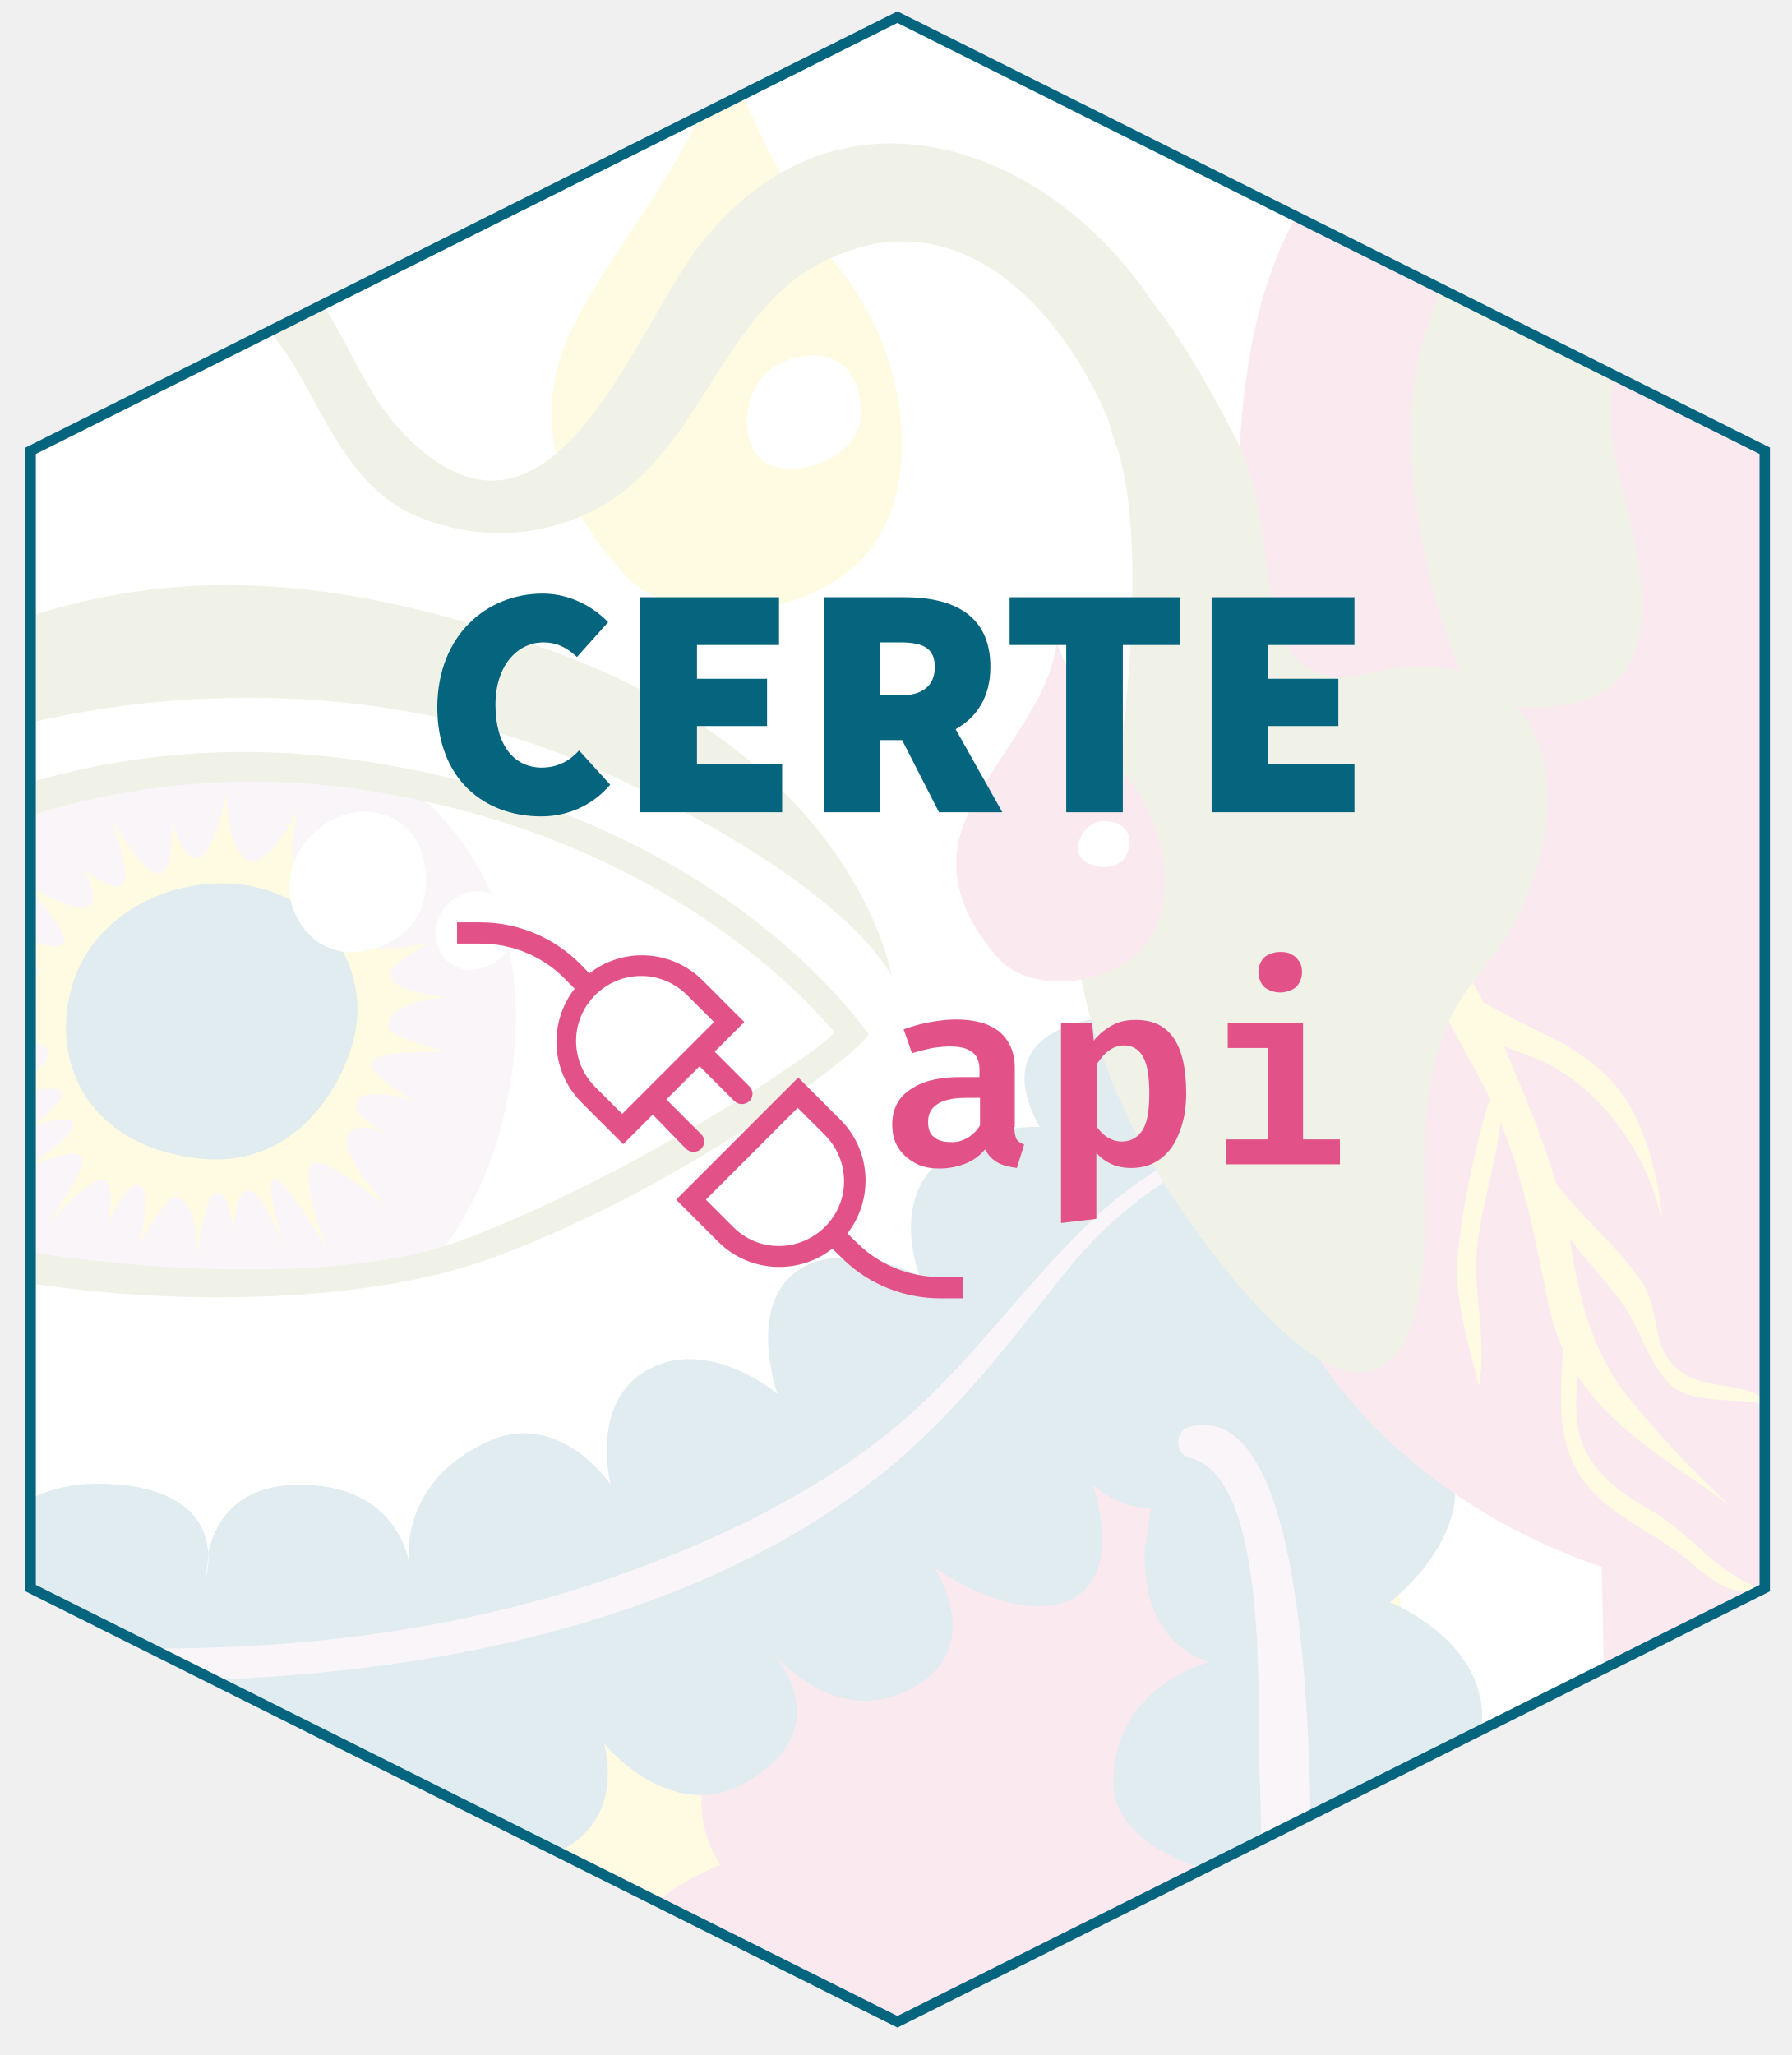
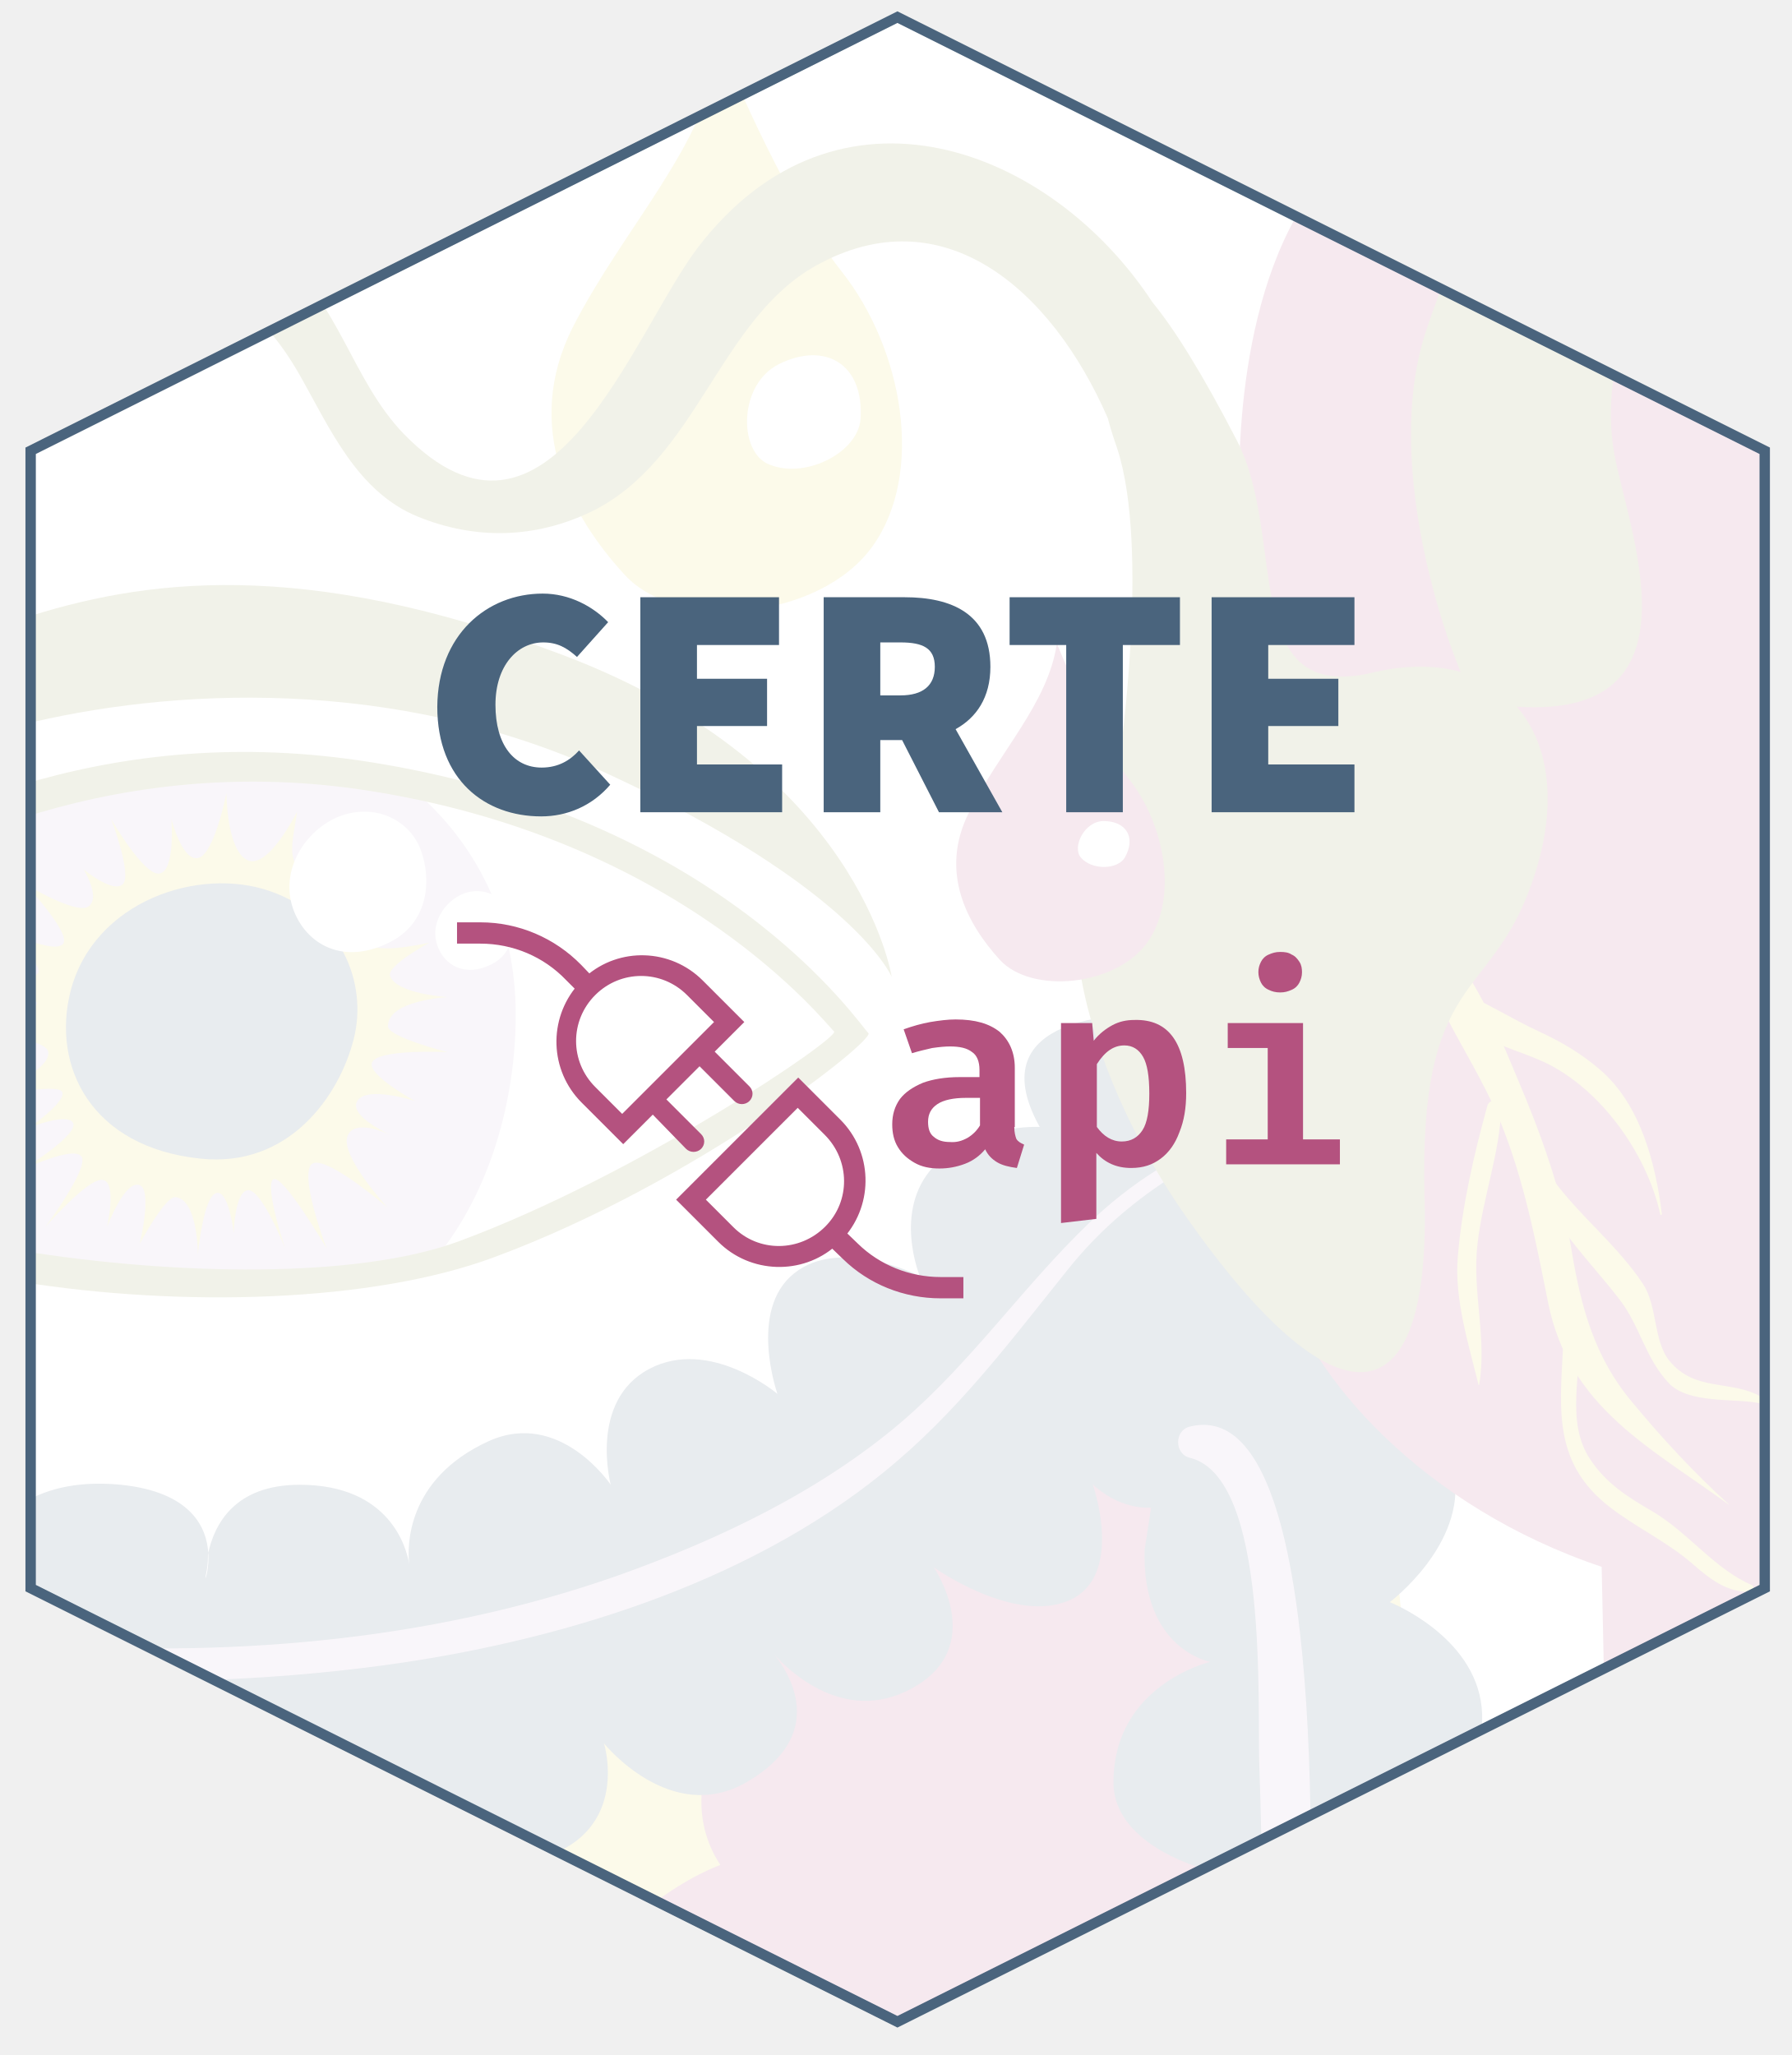
<svg xmlns="http://www.w3.org/2000/svg" xmlns:xlink="http://www.w3.org/1999/xlink" version="1.1" id="Layer_1" x="0px" y="0px" viewBox="0 0 345 395.7" style="enable-background:new 0 0 345 395.7;" xml:space="preserve">
  <style type="text/css">
	.st0{fill:#FFFFFF;}
	.st1{clip-path:url(#SVGID_4_);}
- 	.st2{clip-path:url(#SVGID_6_);fill:#E25289;}
- 	.st3{clip-path:url(#SVGID_8_);fill:#E25289;}
- 	.st4{clip-path:url(#SVGID_10_);fill:#FCE31B;}
- 	.st5{clip-path:url(#SVGID_12_);fill:#E25289;}
- 	.st6{clip-path:url(#SVGID_14_);fill:#05647E;}
- 	.st7{clip-path:url(#SVGID_16_);fill:#05647E;}
- 	.st8{clip-path:url(#SVGID_18_);fill:#D5B1D3;}
- 	.st9{clip-path:url(#SVGID_20_);fill:#FCE31B;}
- 	.st10{clip-path:url(#SVGID_22_);fill:#E25289;}
- 	.st11{clip-path:url(#SVGID_24_);fill:#FCE31B;}
+ 	.st2{clip-path:url(#SVGID_6_);fill:#B4527F;}
+ 	.st3{clip-path:url(#SVGID_8_);fill:#B4527F;}
+ 	.st4{clip-path:url(#SVGID_10_);fill:#E4D559;}
+ 	.st5{clip-path:url(#SVGID_12_);fill:#B4527F;}
+ 	.st6{clip-path:url(#SVGID_14_);fill:#4A647D;}
+ 	.st7{clip-path:url(#SVGID_16_);fill:#4A647D;}
+ 	.st8{clip-path:url(#SVGID_18_);fill:#CEB9D6;}
+ 	.st9{clip-path:url(#SVGID_20_);fill:#E4D559;}
+ 	.st10{clip-path:url(#SVGID_22_);fill:#B4527F;}
+ 	.st11{clip-path:url(#SVGID_24_);fill:#E4D559;}
	.st12{clip-path:url(#SVGID_26_);fill:#FFFFFF;}
- 	.st13{clip-path:url(#SVGID_28_);fill:#05647E;}
+ 	.st13{clip-path:url(#SVGID_28_);fill:#4A647D;}
	.st14{clip-path:url(#SVGID_30_);fill:#FFFFFF;}
	.st15{clip-path:url(#SVGID_32_);fill:#FFFFFF;}
- 	.st16{clip-path:url(#SVGID_34_);fill:#FCE31B;}
- 	.st17{clip-path:url(#SVGID_36_);fill:#FCE31B;}
- 	.st18{clip-path:url(#SVGID_38_);fill:#FCE31B;}
- 	.st19{clip-path:url(#SVGID_40_);fill:#FCE31B;}
- 	.st20{clip-path:url(#SVGID_42_);fill:#FCE31B;}
- 	.st21{clip-path:url(#SVGID_44_);fill:#849741;}
- 	.st22{clip-path:url(#SVGID_46_);fill:#849741;}
- 	.st23{clip-path:url(#SVGID_48_);fill:#849741;}
- 	.st24{clip-path:url(#SVGID_50_);fill:#05647E;}
- 	.st25{clip-path:url(#SVGID_52_);fill:#05647E;}
- 	.st26{clip-path:url(#SVGID_54_);fill:#05647E;}
- 	.st27{clip-path:url(#SVGID_56_);fill:#D5B1D3;}
- 	.st28{clip-path:url(#SVGID_58_);fill:#D5B1D3;}
- 	.st29{clip-path:url(#SVGID_60_);fill:#849741;}
- 	.st30{clip-path:url(#SVGID_62_);fill:#E25289;}
+ 	.st16{clip-path:url(#SVGID_34_);fill:#E4D559;}
+ 	.st17{clip-path:url(#SVGID_36_);fill:#E4D559;}
+ 	.st18{clip-path:url(#SVGID_38_);fill:#E4D559;}
+ 	.st19{clip-path:url(#SVGID_40_);fill:#E4D559;}
+ 	.st20{clip-path:url(#SVGID_42_);fill:#E4D559;}
+ 	.st21{clip-path:url(#SVGID_44_);fill:#93984C;}
+ 	.st22{clip-path:url(#SVGID_46_);fill:#93984C;}
+ 	.st23{clip-path:url(#SVGID_48_);fill:#93984C;}
+ 	.st24{clip-path:url(#SVGID_50_);fill:#4A647D;}
+ 	.st25{clip-path:url(#SVGID_52_);fill:#4A647D;}
+ 	.st26{clip-path:url(#SVGID_54_);fill:#4A647D;}
+ 	.st27{clip-path:url(#SVGID_56_);fill:#CEB9D6;}
+ 	.st28{clip-path:url(#SVGID_58_);fill:#CEB9D6;}
+ 	.st29{clip-path:url(#SVGID_60_);fill:#93984C;}
+ 	.st30{clip-path:url(#SVGID_62_);fill:#B4527F;}
	.st31{clip-path:url(#SVGID_64_);fill:#FFFFFF;}
	.st32{display:none;}
	.st33{display:inline;}
	.st34{display:none;opacity:0.9;clip-path:url(#SVGID_66_);fill:#FFFFFF;enable-background:new    ;}
	.st35{opacity:0.875;clip-path:url(#SVGID_68_);fill:#FFFFFF;enable-background:new    ;}
- 	.st36{fill:none;stroke:#05647E;stroke-width:2;stroke-miterlimit:10;}
- 	.st37{fill:#05647E;}
- 	.st38{fill-rule:evenodd;clip-rule:evenodd;fill:#E25289;stroke:#E25289;stroke-width:2;stroke-miterlimit:10;}
- 	.st39{fill:#E25289;}
+ 	.st36{fill:none;stroke:#4A647D;stroke-width:2;stroke-miterlimit:10;}
+ 	.st37{fill:#4A647D;}
+ 	.st38{fill-rule:evenodd;clip-rule:evenodd;fill:#B4527F;stroke:#B4527F;stroke-width:2;stroke-miterlimit:10;}
+ 	.st39{fill:#B4527F;}
</style>
  <g id="logo_1_">
    <g>
      <polygon id="SVGID_1_" class="st0" points="172.8,3.3 339.8,86.8 339.8,305.8 172.8,389.3 5.9,305.8 5.9,86.8   " />
    </g>
    <g>
      <g>
        <g>
          <g>
            <g>
              <defs>
                <polygon id="SVGID_3_" points="172.8,3.3 339.8,86.8 339.8,305.8 172.8,389.3 5.9,305.8 5.9,86.8        " />
              </defs>
              <clipPath id="SVGID_4_">
                <use xlink:href="#SVGID_3_" style="overflow:visible;" />
              </clipPath>
              <g id="logo" class="st1">
                <g>
                  <g>
                    <g>
                      <g>
                        <g>
                          <defs>
                            <rect id="SVGID_5_" x="3.9" y="14.4" width="337.3" height="386" />
                          </defs>
                          <clipPath id="SVGID_6_">
                            <use xlink:href="#SVGID_5_" style="overflow:visible;" />
                          </clipPath>
                          <path class="st2" d="M306.1,19.6" />
                        </g>
                      </g>
                    </g>
                  </g>
                </g>
                <g>
                  <g>
                    <g>
                      <g>
                        <g>
                          <defs>
                            <rect id="SVGID_7_" x="3.9" y="14.4" width="337.3" height="386" />
                          </defs>
                          <clipPath id="SVGID_8_">
                            <use xlink:href="#SVGID_7_" style="overflow:visible;" />
                          </clipPath>
                          <path class="st3" d="M306.1,19.6c0.7,3.3,5.8,3.2,6.6,0" />
                        </g>
                      </g>
                    </g>
                  </g>
                </g>
                <g>
                  <g>
                    <g>
                      <g>
                        <g>
                          <defs>
                            <rect id="SVGID_9_" x="3.9" y="14.4" width="337.3" height="386" />
                          </defs>
                          <clipPath id="SVGID_10_">
                            <use xlink:href="#SVGID_9_" style="overflow:visible;" />
                          </clipPath>
                          <path class="st4" d="M254.3,271.6c-26.4-12.8-106.2,18.5-135.2,26.2C93.7,304.6,49.7,329.2,3.9,328v62.1h266.3              C269.8,344.1,276.1,282.1,254.3,271.6" />
                        </g>
                      </g>
                    </g>
                  </g>
                </g>
                <g>
                  <g>
                    <g>
                      <g>
                        <g>
                          <defs>
                            <rect id="SVGID_11_" x="3.9" y="14.4" width="337.3" height="386" />
                          </defs>
                          <clipPath id="SVGID_12_">
                            <use xlink:href="#SVGID_11_" style="overflow:visible;" />
                          </clipPath>
                          <path class="st5" d="M222.7,266.2c-35.1-20.8-96.2-3.3-73.9,52c0,0-22.3,22.3-10.1,40.9c-10.7,4.2-23.1,14-33.5,31.1              h8.1h35.2h94.8C257.4,344.2,253.4,284.4,222.7,266.2" />
                        </g>
                      </g>
                    </g>
                  </g>
                </g>
                <g>
                  <g>
                    <g>
                      <g>
                        <g>
                          <defs>
                            <rect id="SVGID_13_" x="3.9" y="14.4" width="337.3" height="386" />
                          </defs>
                          <clipPath id="SVGID_14_">
                            <use xlink:href="#SVGID_13_" style="overflow:visible;" />
                          </clipPath>
                          <path class="st6" d="M272.7,380.7c0,0,15.5-4.4,12.7-16.9s-12.7-16.2-12.7-16.2s14-4.8,12.6-18.8              c-1.4-13.9-17.7-20.3-17.7-20.3s14.8-11.1,12.4-24.9c-2.3-13.8-17.8-14.7-17.8-14.7c5.3-6.9,20.2-9.5-6.1-35.1              c-20.6-20-23.3-0.7-30.7,4.4c-7.4,5.1,0,27.5,0,27.5l-5,32.7C219.8,317.6,233,320,233,320s-18.6,4.4-18.6,23.2              c0,12.7,18.9,17.1,18.9,17.1s-20.3,8-16.7,25.9c0.3,1.4,0.6,2.7,1.1,3.9h66.8C281,382.8,272.7,380.7,272.7,380.7" />
                        </g>
                      </g>
                    </g>
                  </g>
                </g>
                <g>
                  <g>
                    <g>
                      <g>
                        <g>
                          <defs>
                            <rect id="SVGID_15_" x="3.9" y="14.4" width="337.3" height="386" />
                          </defs>
                          <clipPath id="SVGID_16_">
                            <use xlink:href="#SVGID_15_" style="overflow:visible;" />
                          </clipPath>
                          <path class="st7" d="M15.6,352c0,0,7.6,30.7,27.7,1.2c0,0,2.9,13.7,18.8,11.1c20.4-3.4,18.7-16.7,18.7-16.7              s5.2,14,20.5,10.9c20.8-4.1,15-22.8,15-22.8s12.8,15.9,27.4,7.5c16.1-9.3,8-21.4,5.4-24.6c-0.4-0.5-0.7-0.8-0.7-0.8              s0.3,0.3,0.7,0.8c2.7,3,13.4,13.5,26.3,6.6c15-8,4.4-23.4,4.4-23.4s15.6,11.1,26.2,6.3c10.6-4.8,4.4-22.3,4.4-22.3              s12.9,13.4,27-5.9s0-34.3,0-34.3s20.8,6.6,27.9-12.4c7.2-19-21.1-56.5-47.1-37.7c0,0-30.3-0.6-18,21.5              c0,0-12.6-0.7-20.5,7.7c-7.8,8.4-2.6,21-2.6,21s-15.3-7.7-24.2-0.5c-8.9,7.1-3.2,23.2-3.2,23.2s-13-11-24.7-4.8              s-7.4,22.3-7.4,22.3s-9.8-14.6-23.5-8.4c-16,7.3-15.7,20.5-15.3,23.7c0.1,0.5,0.1,0.7,0.1,0.7s0-0.3-0.1-0.7              c-0.5-3.1-3.7-15.3-21.1-15.3c-12.6,0-16.4,7.7-17.6,13.1c0.2,2.8-0.5,4.9-0.5,4.9s-0.1-2.1,0.5-4.9              c-0.3-4.8-3.2-11.7-16.8-13.1C14.1,285,8,287.1,4,289.7v74.1C13,361.1,15.6,352,15.6,352" />
                        </g>
                      </g>
                    </g>
                  </g>
                </g>
                <g>
                  <g>
                    <g>
                      <g>
                        <g>
                          <defs>
                            <rect id="SVGID_17_" x="3.9" y="14.4" width="337.3" height="386" />
                          </defs>
                          <clipPath id="SVGID_18_">
                            <use xlink:href="#SVGID_17_" style="overflow:visible;" />
                          </clipPath>
                          <path class="st8" d="M32.8,248.1c3.3,0.2,6.6,0.4,9.8,0.6c9.2,0.2,18.2-0.9,27.2-2.3c1.6-1,3.4-1.6,5.4-1.6              c0.1,0,0.2,0,0.3,0c0.1,0,0.1,0,0.1,0c0.5-0.1,1.1-0.3,1.6-0.5c1.3-0.5,2.6-1,4-1.4c0.9-0.3,1.8-0.5,2.7-0.6              c10.5-12.8,15.4-30.5,15.4-46.9c0-18.9-8.1-33.3-19.3-43c-13.1-2-26.3-4-39.6-3.8c-10.1,0.2-19.9,1.6-29.8,3.7              c-2,0.4-4.4,0.7-6.8,1v91c2.9,0.1,5.7,0.3,8.5,0.8C19.2,246.4,25.9,247.6,32.8,248.1" />
                        </g>
                      </g>
                    </g>
                  </g>
                </g>
                <g>
                  <g>
                    <g>
                      <g>
                        <g>
                          <defs>
                            <rect id="SVGID_19_" x="3.9" y="14.4" width="337.3" height="386" />
                          </defs>
                          <clipPath id="SVGID_20_">
                            <use xlink:href="#SVGID_19_" style="overflow:visible;" />
                          </clipPath>
                          <path class="st9" d="M12,210.3c0.7,1.9-6.3,6.8-6.3,6.8s7-2.8,8.3-1c1.6,2.2-9.8,9.2-9.8,9.2s9.9-4.8,11.5-2.6              c1.5,2.2-7,13.6-7,13.6s8.3-9.6,11.1-9.1s0.8,9.1,0.8,9.1s3.4-9.2,6.3-8.1c2.5,1,0,11.3,0,11.3s4.9-9.2,6.9-9              c4.3,0.5,4.3,11,4.3,11s1.1-11.6,3.7-11.8c2.3-0.3,3.2,7.7,3.2,7.7s0.2-7.7,2.6-8.2c2.7-0.6,7.3,11.2,7.3,11.2              s-4-12-2.3-13.3c1.8-1.2,10.3,13.3,10.3,13.3s-5-13-3.1-16s14.8,8.1,14.8,8.1s-9.1-9.9-7.7-13.7              c1.1-3.1,6.3-1.2,8.2-0.3c-2.1-1-7.8-4-6.3-6.5c1.8-3,11.1,0,11.1,0s-9-4.9-8.3-7.3c0.8-2.8,14.6-2.1,14.6-2.1              s-11.5-2.9-11.5-5c0-5,11.5-5.6,11.5-5.6s-9.9-0.6-11.1-4.1c-0.6-2,7.6-6.4,7.6-6.4S72,184,71,181.5              c-1.4-3.6,7.6-16.1,7.6-16.1s-7.7,8-11.7,6.6c-3.9-1.3,1.1-15.7,1.1-15.7s-6.5,13.1-9.8,11.3s-1.5-7.1-1-11.3              c0,0-5.6,11.3-9.6,9.3s-4-12.9-4-12.9s-2.3,11.7-5.4,12.5c-3.1,0.8-5.2-7.5-5.2-7.5s0.8,10-2.3,10.5              c-3,0.5-9.3-10.5-9.3-10.5s4,10.5,2.3,12.5c-1.8,2-7.6-2.8-7.6-2.8s3.3,5.3,1,7.1s-12.3-4.3-12.3-4.3s9.1,9.6,7.3,11.6              c-1.1,1.2-5.2-0.1-8.1-1.3v1.6c1.8,1.9,3.7,4.1,3.4,5.1c-0.2,0.7-1.7,1.1-3.4,1.5v2.7c1.7,0.6,3.1,1.3,3.1,1.8              c-0.1,0.7-1.4,1.5-3.1,2.2v4.6c2.9,0.6,5.3,1.5,5.3,2.7c0.1,1.8-2.4,3.7-5.3,5.3v2.2C7.9,209.6,11.6,209.3,12,210.3" />
                        </g>
                      </g>
                    </g>
                  </g>
                </g>
                <g>
                  <g>
                    <g>
                      <g>
                        <g>
                          <defs>
                            <rect id="SVGID_21_" x="3.9" y="14.4" width="337.3" height="386" />
                          </defs>
                          <clipPath id="SVGID_22_">
                            <use xlink:href="#SVGID_21_" style="overflow:visible;" />
                          </clipPath>
                          <path class="st10" d="M237.3,19.2c4.2,7.6,7.9,15.3,12.2,22.6c-13.4,23.9-10.7,58.9-10.7,58.9c7.4,62.8,43,69.4,43,69.4              c2.9,28.4-35,76.3-35,76.3c5.3,18.9,27.4,43.8,61.6,55.3c0.3,13.8,1.1,49.4,1.5,88.4h31.2V60.6              C330.7,38.3,308.2,20.5,286,20" />
                        </g>
                      </g>
                    </g>
                  </g>
                </g>
                <g>
                  <g>
                    <g>
                      <g>
                        <g>
                          <defs>
                            <rect id="SVGID_23_" x="3.9" y="14.4" width="337.3" height="386" />
                          </defs>
                          <clipPath id="SVGID_24_">
                            <use xlink:href="#SVGID_23_" style="overflow:visible;" />
                          </clipPath>
                          <path class="st11" d="M138.8,8.6c0,0,11.3,28.6,23.2,43.6s16.1,38.9,6,53s-37.4,16.7-47.7,5.5s-19.8-28.3-10-47.7              C120.2,43.6,135.9,28.2,138.8,8.6" />
                        </g>
                      </g>
                    </g>
                  </g>
                </g>
                <g>
                  <g>
                    <g>
                      <g>
                        <g>
                          <defs>
                            <rect id="SVGID_25_" x="3.9" y="14.4" width="337.3" height="386" />
                          </defs>
                          <clipPath id="SVGID_26_">
                            <use xlink:href="#SVGID_25_" style="overflow:visible;" />
                          </clipPath>
                          <path class="st12" d="M150,70.1c-7.8,3.9-7.8,16.6-2.2,19.2c7,3.2,17.4-2.1,17.9-8.6C166.4,70.1,158.9,65.7,150,70.1" />
                        </g>
                      </g>
                    </g>
                  </g>
                </g>
                <g>
                  <g>
                    <g>
                      <g>
                        <g>
                          <defs>
                            <rect id="SVGID_27_" x="3.9" y="14.4" width="337.3" height="386" />
                          </defs>
                          <clipPath id="SVGID_28_">
                            <use xlink:href="#SVGID_27_" style="overflow:visible;" />
                          </clipPath>
                          <path class="st13" d="M52,171.6c-13.7-4.8-33.9,1.9-38.4,19.2c-3.7,14.5,3.9,30.1,25,32.3c17,1.8,26.7-12,29.5-23              C70.9,189.1,65.5,176.3,52,171.6" />
                        </g>
                      </g>
                    </g>
                  </g>
                </g>
                <g>
                  <g>
                    <g>
                      <g>
                        <g>
                          <defs>
                            <rect id="SVGID_29_" x="3.9" y="14.4" width="337.3" height="386" />
                          </defs>
                          <clipPath id="SVGID_30_">
                            <use xlink:href="#SVGID_29_" style="overflow:visible;" />
                          </clipPath>
                          <path class="st14" d="M66.9,156.7c-6.9,1.7-13.3,9.9-10.5,18.2c2.4,6.9,9.7,11.2,18.9,6.4c7.4-3.9,7.7-12.1,5.8-17.4              C79.4,158.8,73.7,155,66.9,156.7" />
                        </g>
                      </g>
                    </g>
                  </g>
                </g>
                <g>
                  <g>
                    <g>
                      <g>
                        <g>
                          <defs>
                            <rect id="SVGID_31_" x="3.9" y="14.4" width="337.3" height="386" />
                          </defs>
                          <clipPath id="SVGID_32_">
                            <use xlink:href="#SVGID_31_" style="overflow:visible;" />
                          </clipPath>
                          <path class="st15" d="M90.1,171.8c-3.9,1-7.5,5.6-5.9,10.2c1.3,3.9,5.4,6.3,10.6,3.6c4.2-2.2,4.3-6.8,3.3-9.7              C97,173,93.9,170.9,90.1,171.8" />
                        </g>
                      </g>
                    </g>
                  </g>
                </g>
                <g>
                  <g>
                    <g>
                      <g>
                        <g>
                          <defs>
                            <rect id="SVGID_33_" x="3.9" y="14.4" width="337.3" height="386" />
                          </defs>
                          <clipPath id="SVGID_34_">
                            <use xlink:href="#SVGID_33_" style="overflow:visible;" />
                          </clipPath>
                          <path class="st16" d="M332.8,289.6c-6.7-6.1-12.8-12.7-18.6-19.7c-7.2-8.6-9.8-18.3-11.6-29.2              c-1.9-11.4-5.9-22.4-10.4-33c-3.9-9.2-8.3-21-16.1-27.6c-1.5-1.3-3.6,0.2-3.1,2c2.9,11.8,11.3,22.5,15.9,33.9              c4.6,11.4,6.8,22.9,9.2,34.9c4.1,20.1,19.5,27.7,34.6,38.7C332.8,289.8,332.9,289.7,332.8,289.6" />
                        </g>
                      </g>
                    </g>
                  </g>
                </g>
                <g>
                  <g>
                    <g>
                      <g>
                        <g>
                          <defs>
                            <rect id="SVGID_35_" x="3.9" y="14.4" width="337.3" height="386" />
                          </defs>
                          <clipPath id="SVGID_36_">
                            <use xlink:href="#SVGID_35_" style="overflow:visible;" />
                          </clipPath>
                          <path class="st17" d="M320,233.8c-1.2-9.7-4.1-21.2-12-27.9c-3.6-3.1-7.4-5.3-11.7-7.3c-5.2-2.4-10.1-5.6-15.4-7.7              c-1.8-0.7-3.4,1-2.4,2.7c3.5,6.1,11.9,7.9,17.9,10.5c11.3,4.8,20.7,17.8,23.3,29.8C319.7,234,320,233.9,320,233.8" />
                        </g>
                      </g>
                    </g>
                  </g>
                </g>
                <g>
                  <g>
                    <g>
                      <g>
                        <g>
                          <defs>
                            <rect id="SVGID_37_" x="3.9" y="14.4" width="337.3" height="386" />
                          </defs>
                          <clipPath id="SVGID_38_">
                            <use xlink:href="#SVGID_37_" style="overflow:visible;" />
                          </clipPath>
                          <path class="st18" d="M294.5,220c0.4,12.5,10.3,21,17.4,30.3c3.9,5.1,4.9,11.2,9.4,16c3.8,4.1,12.9,2.9,17.5,3.9              c0.7,0.2,1.1-0.9,0.4-1.2c-5.9-3.4-12.7-0.9-17.7-6.9c-3.2-3.9-2.3-10.5-5.1-14.8c-6.5-9.9-16.8-16.2-21.5-27.4              C294.8,219.7,294.5,219.8,294.5,220" />
                        </g>
                      </g>
                    </g>
                  </g>
                </g>
                <g>
                  <g>
                    <g>
                      <g>
                        <g>
                          <defs>
                            <rect id="SVGID_39_" x="3.9" y="14.4" width="337.3" height="386" />
                          </defs>
                          <clipPath id="SVGID_40_">
                            <use xlink:href="#SVGID_39_" style="overflow:visible;" />
                          </clipPath>
                          <path class="st19" d="M301.1,256.5c-0.5,13.4-2.9,24.7,9,33.8c5.2,4,11,6.6,16,11c3.2,2.8,6.6,5.4,10.9,5.2              c0.7,0,0.9-1,0.3-1.3c-7.2-3.1-12.1-10-19-14.1c-4.8-2.8-9-5.4-12.1-10.1c-4.8-7.1-1.7-16.8-2-24.7              C304.1,254.3,301.2,254.6,301.1,256.5" />
                        </g>
                      </g>
                    </g>
                  </g>
                </g>
                <g>
                  <g>
                    <g>
                      <g>
                        <g>
                          <defs>
                            <rect id="SVGID_41_" x="3.9" y="14.4" width="337.3" height="386" />
                          </defs>
                          <clipPath id="SVGID_42_">
                            <use xlink:href="#SVGID_41_" style="overflow:visible;" />
                          </clipPath>
                          <path class="st20" d="M284.8,266.7c1.6-9-1.4-18-0.3-27.2c1-8.9,4.3-17.4,4.6-26.4c0.1-1.6-2.3-1.6-2.7-0.2              c-2.6,9.4-4.9,19.4-5.7,29.1c-0.7,8.1,2.1,16.9,4,24.7C284.7,266.7,284.8,266.7,284.8,266.7" />
                        </g>
                      </g>
                    </g>
                  </g>
                </g>
                <g>
                  <g>
                    <g>
                      <g>
                        <g>
                          <defs>
                            <rect id="SVGID_43_" x="3.9" y="14.4" width="337.3" height="386" />
                          </defs>
                          <clipPath id="SVGID_44_">
                            <use xlink:href="#SVGID_43_" style="overflow:visible;" />
                          </clipPath>
                          <path class="st21" d="M341.1-22.3c-2.5,1.9-8,5.9-11.4,9C309.1,5.4,286.8,26.4,274.5,64c-9.5,29.1,8,70.8,9.8,71.1              c46.3,8.2,29.3-32.1,26.5-47.9c-4.1-23.4,12.6-52.7,30.3-72.9v-33.7L341.1-22.3z" />
                        </g>
                      </g>
                    </g>
                  </g>
                </g>
                <g>
                  <g>
                    <g>
                      <g>
                        <g>
                          <defs>
                            <rect id="SVGID_45_" x="3.9" y="14.4" width="337.3" height="386" />
                          </defs>
                          <clipPath id="SVGID_46_">
                            <use xlink:href="#SVGID_45_" style="overflow:visible;" />
                          </clipPath>
                          <path class="st22" d="M116.8,148.9c47.8,22.1,54.9,39.2,54.9,39.2s-6.2-40.4-63.4-62c-50.3-19-81-14.5-104.3-6.9v20.4              C32.3,132.6,75.6,129.9,116.8,148.9" />
                        </g>
                      </g>
                    </g>
                  </g>
                </g>
                <g>
                  <g>
                    <g>
                      <g>
                        <g>
                          <defs>
                            <rect id="SVGID_47_" x="3.9" y="14.4" width="337.3" height="386" />
                          </defs>
                          <clipPath id="SVGID_48_">
                            <use xlink:href="#SVGID_47_" style="overflow:visible;" />
                          </clipPath>
                          <path class="st23" d="M95.1,242.1c38.9-14.4,73.7-42,72.1-43.2c-1.5-1.2-28.3-42.3-98.2-52.5              c-24.8-3.6-46.6-0.8-65.1,4.8v6.4c18.4-5.9,40.6-9.2,65.4-5.6c62.1,9.1,90,45.6,91.3,46.6c1.3,1.1-37.6,27.6-72.2,40.4              c-19.7,7.3-54.9,6.6-84.6,1.8v6C35,251.8,71.7,250.8,95.1,242.1" />
                        </g>
                      </g>
                    </g>
                  </g>
                </g>
                <g>
                  <g>
                    <g>
                      <g>
                        <g>
                          <defs>
                            <rect id="SVGID_49_" x="3.9" y="14.4" width="337.3" height="386" />
                          </defs>
                          <clipPath id="SVGID_50_">
                            <use xlink:href="#SVGID_49_" style="overflow:visible;" />
                          </clipPath>
                          <path class="st24" d="M39.5,303.7c0,0,0.7-2.1,0.5-4.9C39.4,301.6,39.5,303.7,39.5,303.7" />
                        </g>
                      </g>
                    </g>
                  </g>
                </g>
                <g>
                  <g>
                    <g>
                      <g>
                        <g>
                          <defs>
                            <rect id="SVGID_51_" x="3.9" y="14.4" width="337.3" height="386" />
                          </defs>
                          <clipPath id="SVGID_52_">
                            <use xlink:href="#SVGID_51_" style="overflow:visible;" />
                          </clipPath>
                          <path class="st25" d="M149.1,318.6c-0.4-0.5-0.7-0.8-0.7-0.8S148.6,318.1,149.1,318.6" />
                        </g>
                      </g>
                    </g>
                  </g>
                </g>
                <g>
                  <g>
                    <g>
                      <g>
                        <g>
                          <defs>
                            <rect id="SVGID_53_" x="3.9" y="14.4" width="337.3" height="386" />
                          </defs>
                          <clipPath id="SVGID_54_">
                            <use xlink:href="#SVGID_53_" style="overflow:visible;" />
                          </clipPath>
                          <path class="st26" d="M78.8,301.1c0,0.5,0.1,0.7,0.1,0.7S78.9,301.6,78.8,301.1" />
                        </g>
                      </g>
                    </g>
                  </g>
                </g>
                <g>
                  <g>
                    <g>
                      <g>
                        <g>
                          <defs>
                            <rect id="SVGID_55_" x="3.9" y="14.4" width="337.3" height="386" />
                          </defs>
                          <clipPath id="SVGID_56_">
                            <use xlink:href="#SVGID_55_" style="overflow:visible;" />
                          </clipPath>
                          <path class="st27" d="M73.6,320.7c33.4-4.5,69.7-15.5,96.3-37c14.4-11.6,24.5-25.3,36-39.6c5.4-6.7,11.8-12.3,19-17              c14.7-9.7,24.9-2.6,35.4,8.3c1.7,1.8,4.1-0.5,3.2-2.5c-12.3-26.1-38.6-12-53.8,2.6c-12.7,12.2-22.5,26.6-36,38.2              c-15.8,13.5-35.4,22.8-54.8,29.7c-36.7,12.9-76.2,15.9-114.9,13v6.5C27.1,324.4,50.4,323.8,73.6,320.7" />
                        </g>
                      </g>
                    </g>
                  </g>
                </g>
                <g>
                  <g>
                    <g>
                      <g>
                        <g>
                          <defs>
                            <rect id="SVGID_57_" x="3.9" y="14.4" width="337.3" height="386" />
                          </defs>
                          <clipPath id="SVGID_58_">
                            <use xlink:href="#SVGID_57_" style="overflow:visible;" />
                          </clipPath>
                          <path class="st28" d="M229.1,274.7c-3,0.7-3,5.3,0,6c15.4,3.8,12.9,48.2,13.4,59.9c0.6,16.5,0.6,33,0.4,49.5h8.9              C253.4,347.2,253.7,268.6,229.1,274.7" />
                        </g>
                      </g>
                    </g>
                  </g>
                </g>
                <g>
                  <g>
                    <g>
                      <g>
                        <g>
                          <defs>
                            <rect id="SVGID_59_" x="3.9" y="14.4" width="337.3" height="386" />
                          </defs>
                          <clipPath id="SVGID_60_">
                            <use xlink:href="#SVGID_59_" style="overflow:visible;" />
                          </clipPath>
                          <path class="st29" d="M57.7,72.2c5.8,10.2,11,22.5,22.8,27.3c11.1,4.5,22.6,4.2,33.4-1c20.4-10,24.5-37,43.3-47.4              c24.2-13.4,45.1,4.2,56.1,29.4c0.5,1.9,1.1,3.8,1.8,5.8c6.4,19.4,0.4,60.3,0.4,60.3c-18.3,25.9-4,63.6,12.9,87.7              c28.4,40.5,47.1,40.4,45.9-3.5c-1.2-43.7,12.5-37.6,20.6-60.6c10-28.1-5.3-46.7-30.5-40.7              c-26.1,6.2-16.5-25.8-26.2-44.6c-6.7-13-12.1-21.6-16.3-26.7c-19.6-29.9-60.6-45.5-87.4-10.7              c-12.8,16.7-28.7,64.9-56.8,36c-10-10.4-12.4-25.4-24.3-34.8c-10.8-8.5-27.8-9.2-39.9-3.5C10.1,46.8,7,48.7,4,50.8v23.1              C22.3,56.3,41.3,43.5,57.7,72.2" />
                        </g>
                      </g>
                    </g>
                  </g>
                </g>
                <g>
                  <g>
                    <g>
                      <g>
                        <g>
                          <defs>
                            <rect id="SVGID_61_" x="3.9" y="14.4" width="337.3" height="386" />
                          </defs>
                          <clipPath id="SVGID_62_">
                            <use xlink:href="#SVGID_61_" style="overflow:visible;" />
                          </clipPath>
                          <path class="st30" d="M203.5,123.9c0,0,6.8,17.1,13.8,26c7.1,8.9,9.6,23.2,3.6,31.6c-6,8.4-22.3,10-28.4,3.3              c-6.1-6.7-11.8-16.8-5.9-28.4C192.4,144.7,201.8,135.5,203.5,123.9" />
                        </g>
                      </g>
                    </g>
                  </g>
                </g>
                <g>
                  <g>
                    <g>
                      <g>
                        <g>
                          <defs>
                            <rect id="SVGID_63_" x="3.9" y="14.4" width="337.3" height="386" />
                          </defs>
                          <clipPath id="SVGID_64_">
                            <use xlink:href="#SVGID_63_" style="overflow:visible;" />
                          </clipPath>
                          <path class="st31" d="M212.5,158.1c-3.7,0-6.1,5-4.4,7c2.1,2.5,7.1,2.4,8.5,0C218.8,161.2,216.8,158.1,212.5,158.1" />
                        </g>
                      </g>
                    </g>
                  </g>
                </g>
              </g>
            </g>
          </g>
        </g>
      </g>
    </g>
    <g class="st32">
      <g class="st33">
        <g>
          <g>
            <g>
              <defs>
                <polygon id="SVGID_65_" points="172.8,3.3 339.8,86.8 339.8,305.8 172.8,389.3 5.9,305.8 5.9,86.8        " />
              </defs>
              <clipPath id="SVGID_66_">
                <use xlink:href="#SVGID_65_" style="overflow:visible;" />
              </clipPath>
              <rect id="lower_opac" x="-0.6" y="281.2" class="st34" width="356" height="124.3" />
            </g>
          </g>
        </g>
      </g>
    </g>
    <g>
      <g>
        <g>
          <g>
            <g>
              <defs>
                <polygon id="SVGID_67_" points="172.8,3.3 339.8,86.8 339.8,305.8 172.8,389.3 5.9,305.8 5.9,86.8        " />
              </defs>
              <clipPath id="SVGID_68_">
                <use xlink:href="#SVGID_67_" style="overflow:visible;" />
              </clipPath>
              <rect id="upper_opac" x="4" y="3.3" class="st35" width="337.2" height="386.9" />
            </g>
          </g>
        </g>
      </g>
    </g>
    <g>
      <polygon id="SVGID_2_" class="st36" points="172.8,3.3 339.8,86.8 339.8,305.8 172.8,389.3 5.9,305.8 5.9,86.8   " />
    </g>
  </g>
  <g id="Certe">
    <path class="st37" d="M104.5,114.3c5.2,0,9.7,2.5,12.6,5.5l-6,6.7c-2-1.8-3.8-2.8-6.5-2.8c-5,0-9.2,4.5-9.2,12   c0,7.8,3.6,12.1,8.9,12.1c3.2,0,5.5-1.4,7.2-3.3l6,6.6c-3.5,4.1-8.3,6.1-13.3,6.1c-10.8,0-20-7-20-21.1   C84.3,122.2,93.8,114.3,104.5,114.3" />
    <polygon class="st37" points="123.3,115 150,115 150,124.2 134.2,124.2 134.2,130.7 147.7,130.7 147.7,139.8 134.2,139.8    134.2,147.2 150.6,147.2 150.6,156.4 123.3,156.4  " />
    <path class="st37" d="M180.8,156.4l-7.1-13.9h-4.2v13.9h-10.9V115h15.6c8.9,0,16.5,3.1,16.5,13.4c0,5.9-2.7,9.8-6.7,12l9,16H180.8z    M169.5,133.9h3.9c4.3,0,6.6-1.9,6.6-5.5c0-3.6-2.3-4.7-6.6-4.7h-3.9V133.9z" />
    <polygon class="st37" points="205.3,124.2 194.4,124.2 194.4,115 227.2,115 227.2,124.2 216.2,124.2 216.2,156.4 205.3,156.4  " />
    <polygon class="st37" points="233.3,115 260.8,115 260.8,124.2 244.2,124.2 244.2,130.7 257.7,130.7 257.7,139.8 244.2,139.8    244.2,147.2 260.8,147.2 260.8,156.4 233.3,156.4  " />
  </g>
  <path class="st38" d="M113.9,210c-5.3-5.3-5.3-13.8,0-19.1s13.8-5.3,19.1,0l5.9,5.9l-19.1,19.1L113.9,210z M132.8,220.5  c0.4,0.4,1.1,0.4,1.5,0s0.4-1,0-1.4l-7.4-7.4l7.8-7.8l7.4,7.4c0.4,0.4,1.1,0.4,1.5,0s0.4-1,0-1.4l-7.4-7.4l5.7-5.7l-7.3-7.3  c-5.8-5.8-15.1-6.1-21.2-0.7l-2.2-2.3c-4.9-5-11.6-7.9-18.7-7.9H89v2.1h3.5c6.5,0,12.7,2.6,17.2,7.3l2.3,2.3  c-5.4,6.2-5.1,15.5,0.7,21.3l7.3,7.3l5.7-5.7L132.8,220.5z" />
  <path class="st38" d="M140.4,236.9l-5.9-5.9l19.1-19.1l5.9,5.9c5.3,5.3,5.4,13.8,0.1,19.1c-5.3,5.3-13.8,5.4-19.1,0.1  C140.5,237,140.5,237,140.4,236.9z M181.1,246.9c-6.2,0-12.2-2.4-16.6-6.7l-2.7-2.6c5.4-6.2,5.1-15.5-0.7-21.3l-7.4-7.4L131.6,231  l7.4,7.4c5.8,5.8,15.2,6.1,21.3,0.7l2.7,2.6c4.8,4.7,11.3,7.3,18.1,7.3h3.4v-2.1H181.1z" />
  <g>
    <path class="st39" d="M195.3,217c0,1,0.2,1.8,0.4,2.3c0.3,0.5,0.8,0.8,1.5,1.1l-1.4,4.5c-1.5-0.2-2.8-0.5-3.8-1.1   c-1-0.6-1.8-1.4-2.3-2.5c-1,1.2-2.3,2.2-3.9,2.8c-1.6,0.6-3.2,0.9-4.9,0.9c-1.8,0-3.4-0.3-4.8-1.1s-2.4-1.7-3.2-3   c-0.8-1.3-1.1-2.8-1.1-4.4c0-1.9,0.5-3.5,1.5-4.9c1-1.3,2.5-2.3,4.4-3.1c1.9-0.7,4.3-1.1,7.1-1.1h3.8V206c0-1.6-0.5-2.8-1.4-3.4   c-1-0.8-2.4-1.1-4.3-1.1c-0.9,0-2,0.1-3.4,0.3c-1.3,0.3-2.6,0.6-3.9,1l-1.6-4.6c1.7-0.6,3.4-1.1,5.1-1.4c1.8-0.3,3.4-0.5,4.9-0.5   c3.8,0,6.5,0.8,8.5,2.4c1.8,1.6,2.9,3.9,2.9,6.9V217H195.3z M186.3,219.1c1-0.6,1.8-1.4,2.4-2.4v-5.3h-2.7c-2.4,0-4.3,0.4-5.5,1.2   c-1.2,0.8-1.8,1.9-1.8,3.4c0,1.3,0.3,2.3,1.1,2.9c0.8,0.7,1.8,1,3.1,1C184.2,220,185.2,219.7,186.3,219.1z" />
    <path class="st39" d="M228.4,210.5c0,2.8-0.4,5.3-1.3,7.5c-0.8,2.2-2,3.9-3.6,5.1s-3.4,1.8-5.7,1.8c-2.8,0-5-1-6.7-2.9v12.7   l-6.8,0.8V197h6l0.3,3.4c1-1.3,2.3-2.3,3.6-3c1.3-0.7,2.7-1,4.2-1C225.1,196.2,228.4,200.9,228.4,210.5z M211.2,204.9V217   c1.3,1.8,2.9,2.8,4.8,2.8c1.8,0,3.1-0.8,4-2.2c0.9-1.4,1.3-3.8,1.3-7c0-3.4-0.4-5.7-1.2-7.1c-0.8-1.4-2-2.2-3.6-2.2   C214.5,201.3,212.8,202.4,211.2,204.9z" />
    <path class="st39" d="M236.4,197h14.5v22.4h7.1v4.8h-21.9v-4.8h8v-17.6h-7.7V197z M248.7,183.8c0.7,0.3,1.1,0.8,1.5,1.4   c0.4,0.6,0.5,1.3,0.5,2c0,0.8-0.2,1.4-0.5,2c-0.3,0.6-0.8,1.1-1.5,1.4c-0.7,0.3-1.3,0.5-2.2,0.5s-1.6-0.2-2.2-0.5   c-0.7-0.3-1.2-0.8-1.5-1.4c-0.3-0.6-0.5-1.3-0.5-2c0-0.8,0.2-1.4,0.5-2c0.3-0.6,0.8-1.1,1.5-1.4c0.7-0.3,1.3-0.5,2.2-0.5   S248.1,183.4,248.7,183.8z" />
  </g>
</svg>
